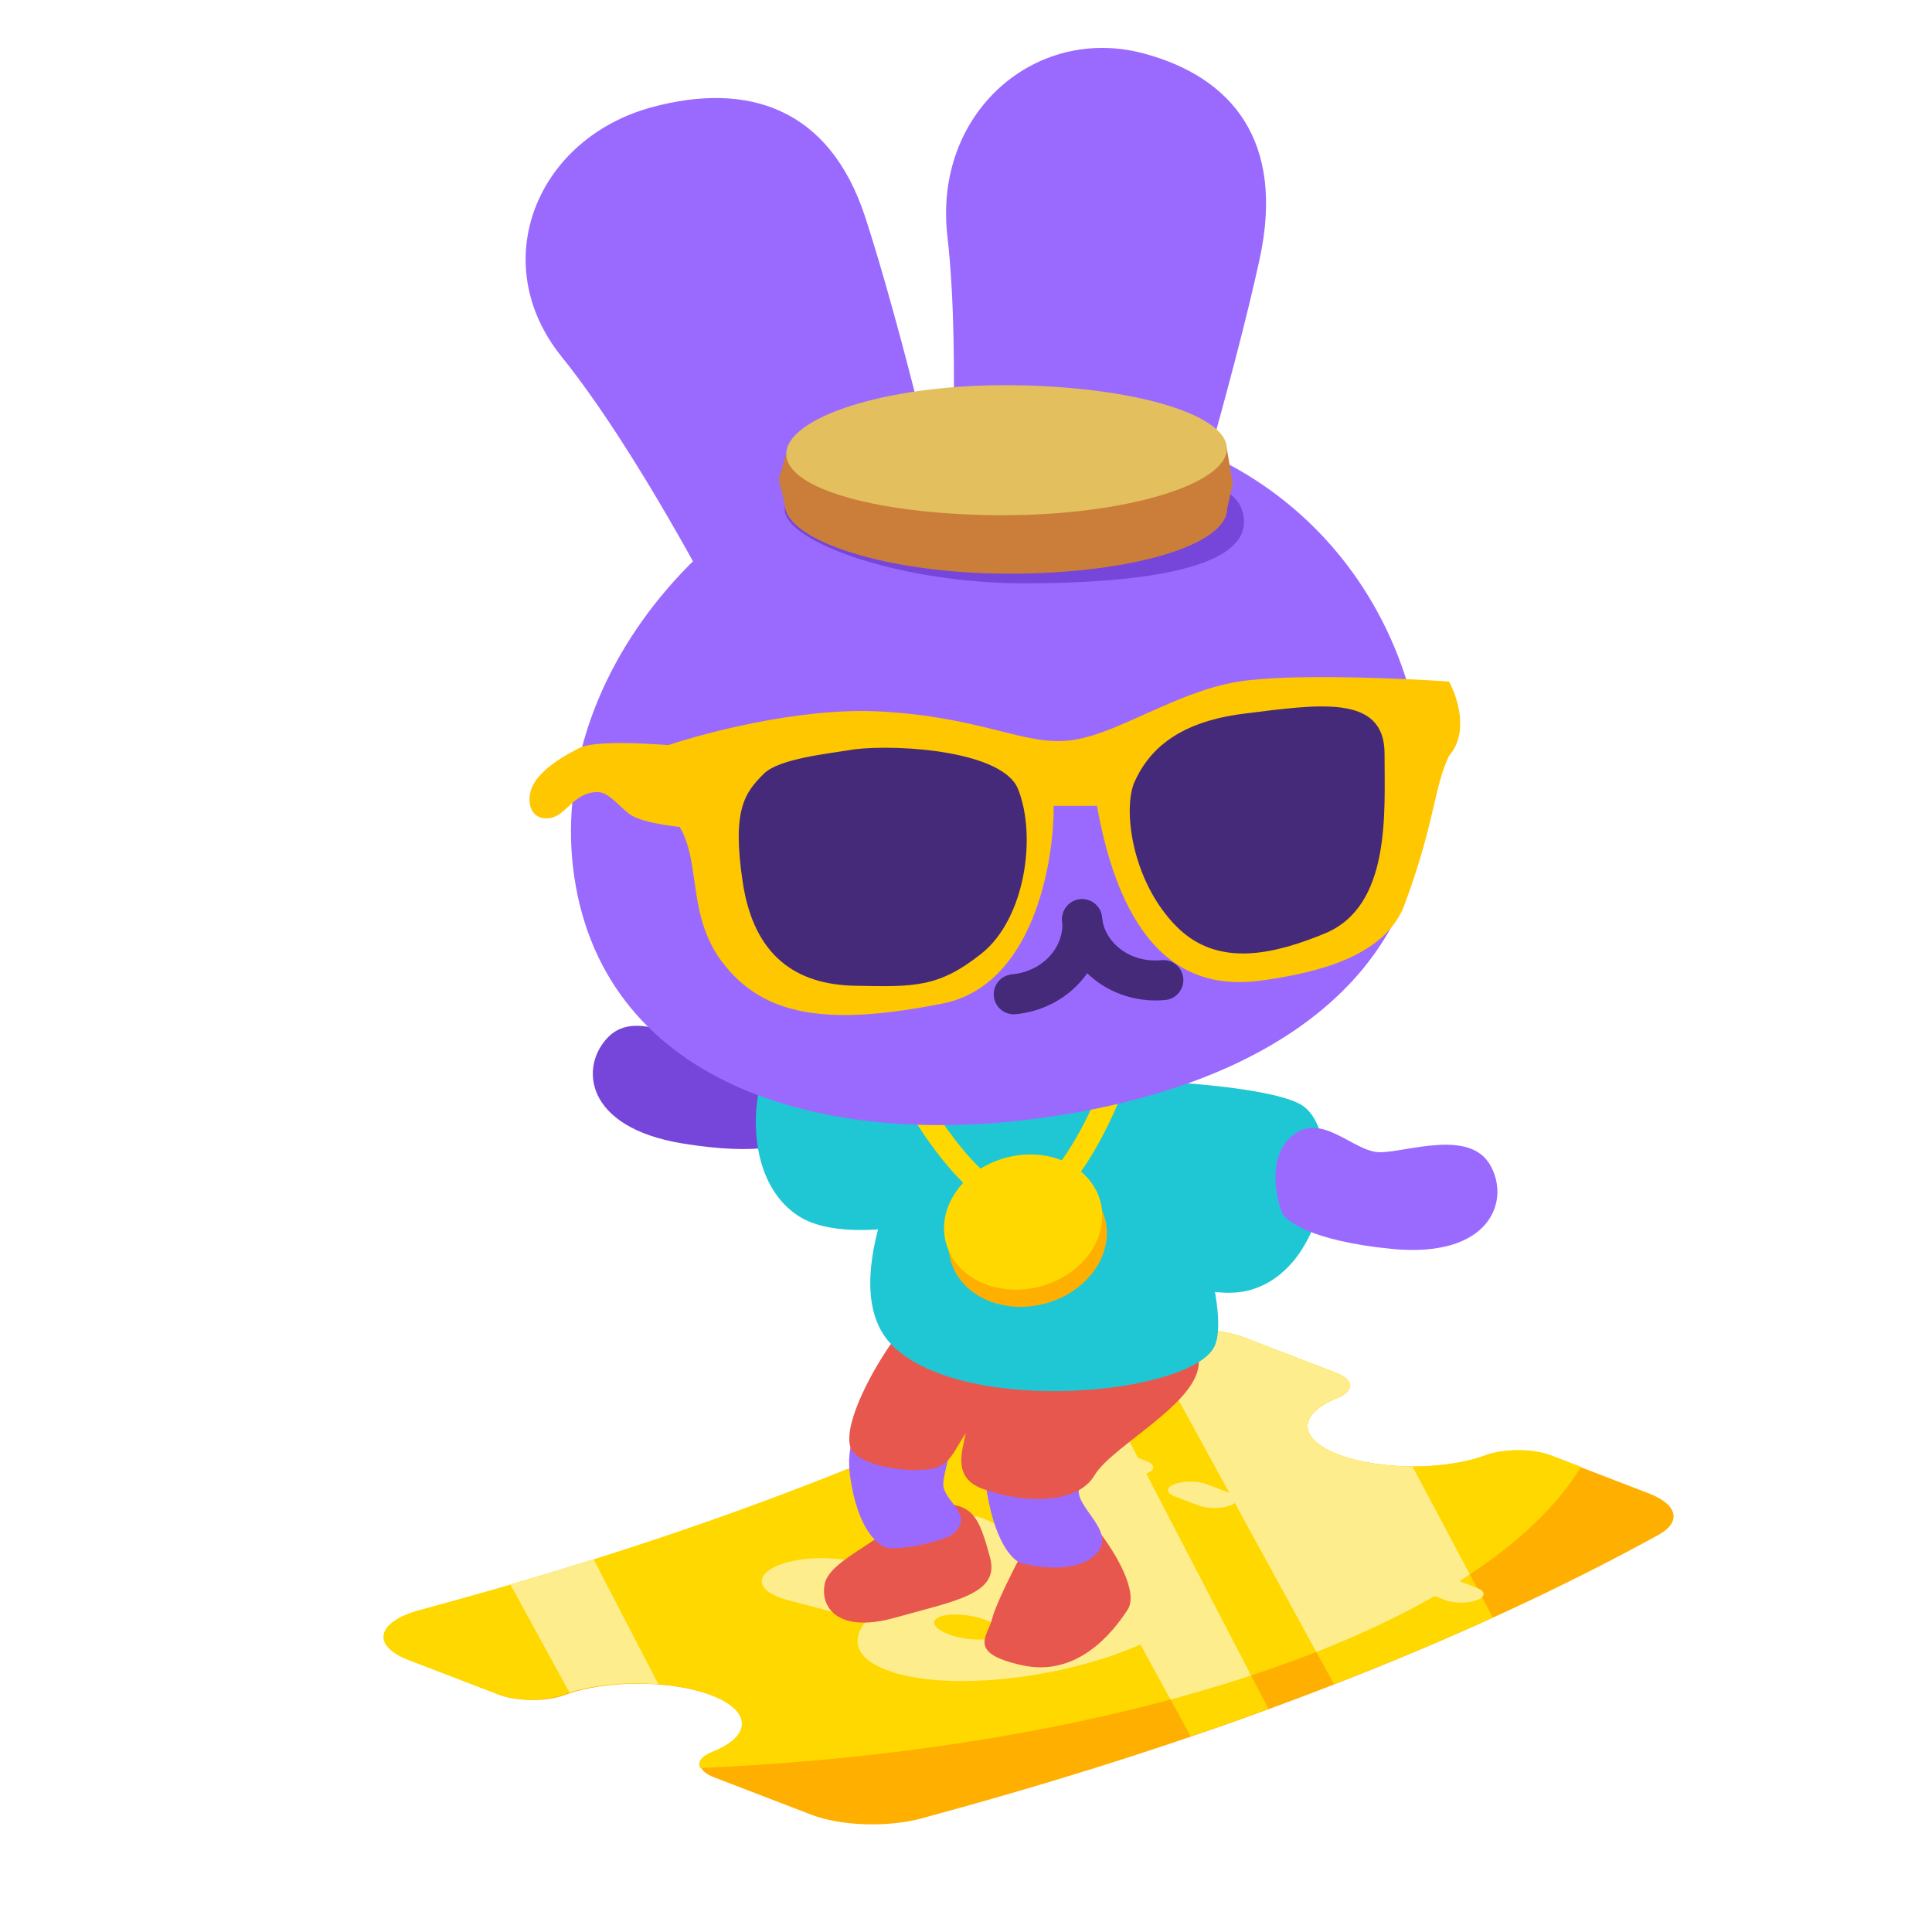
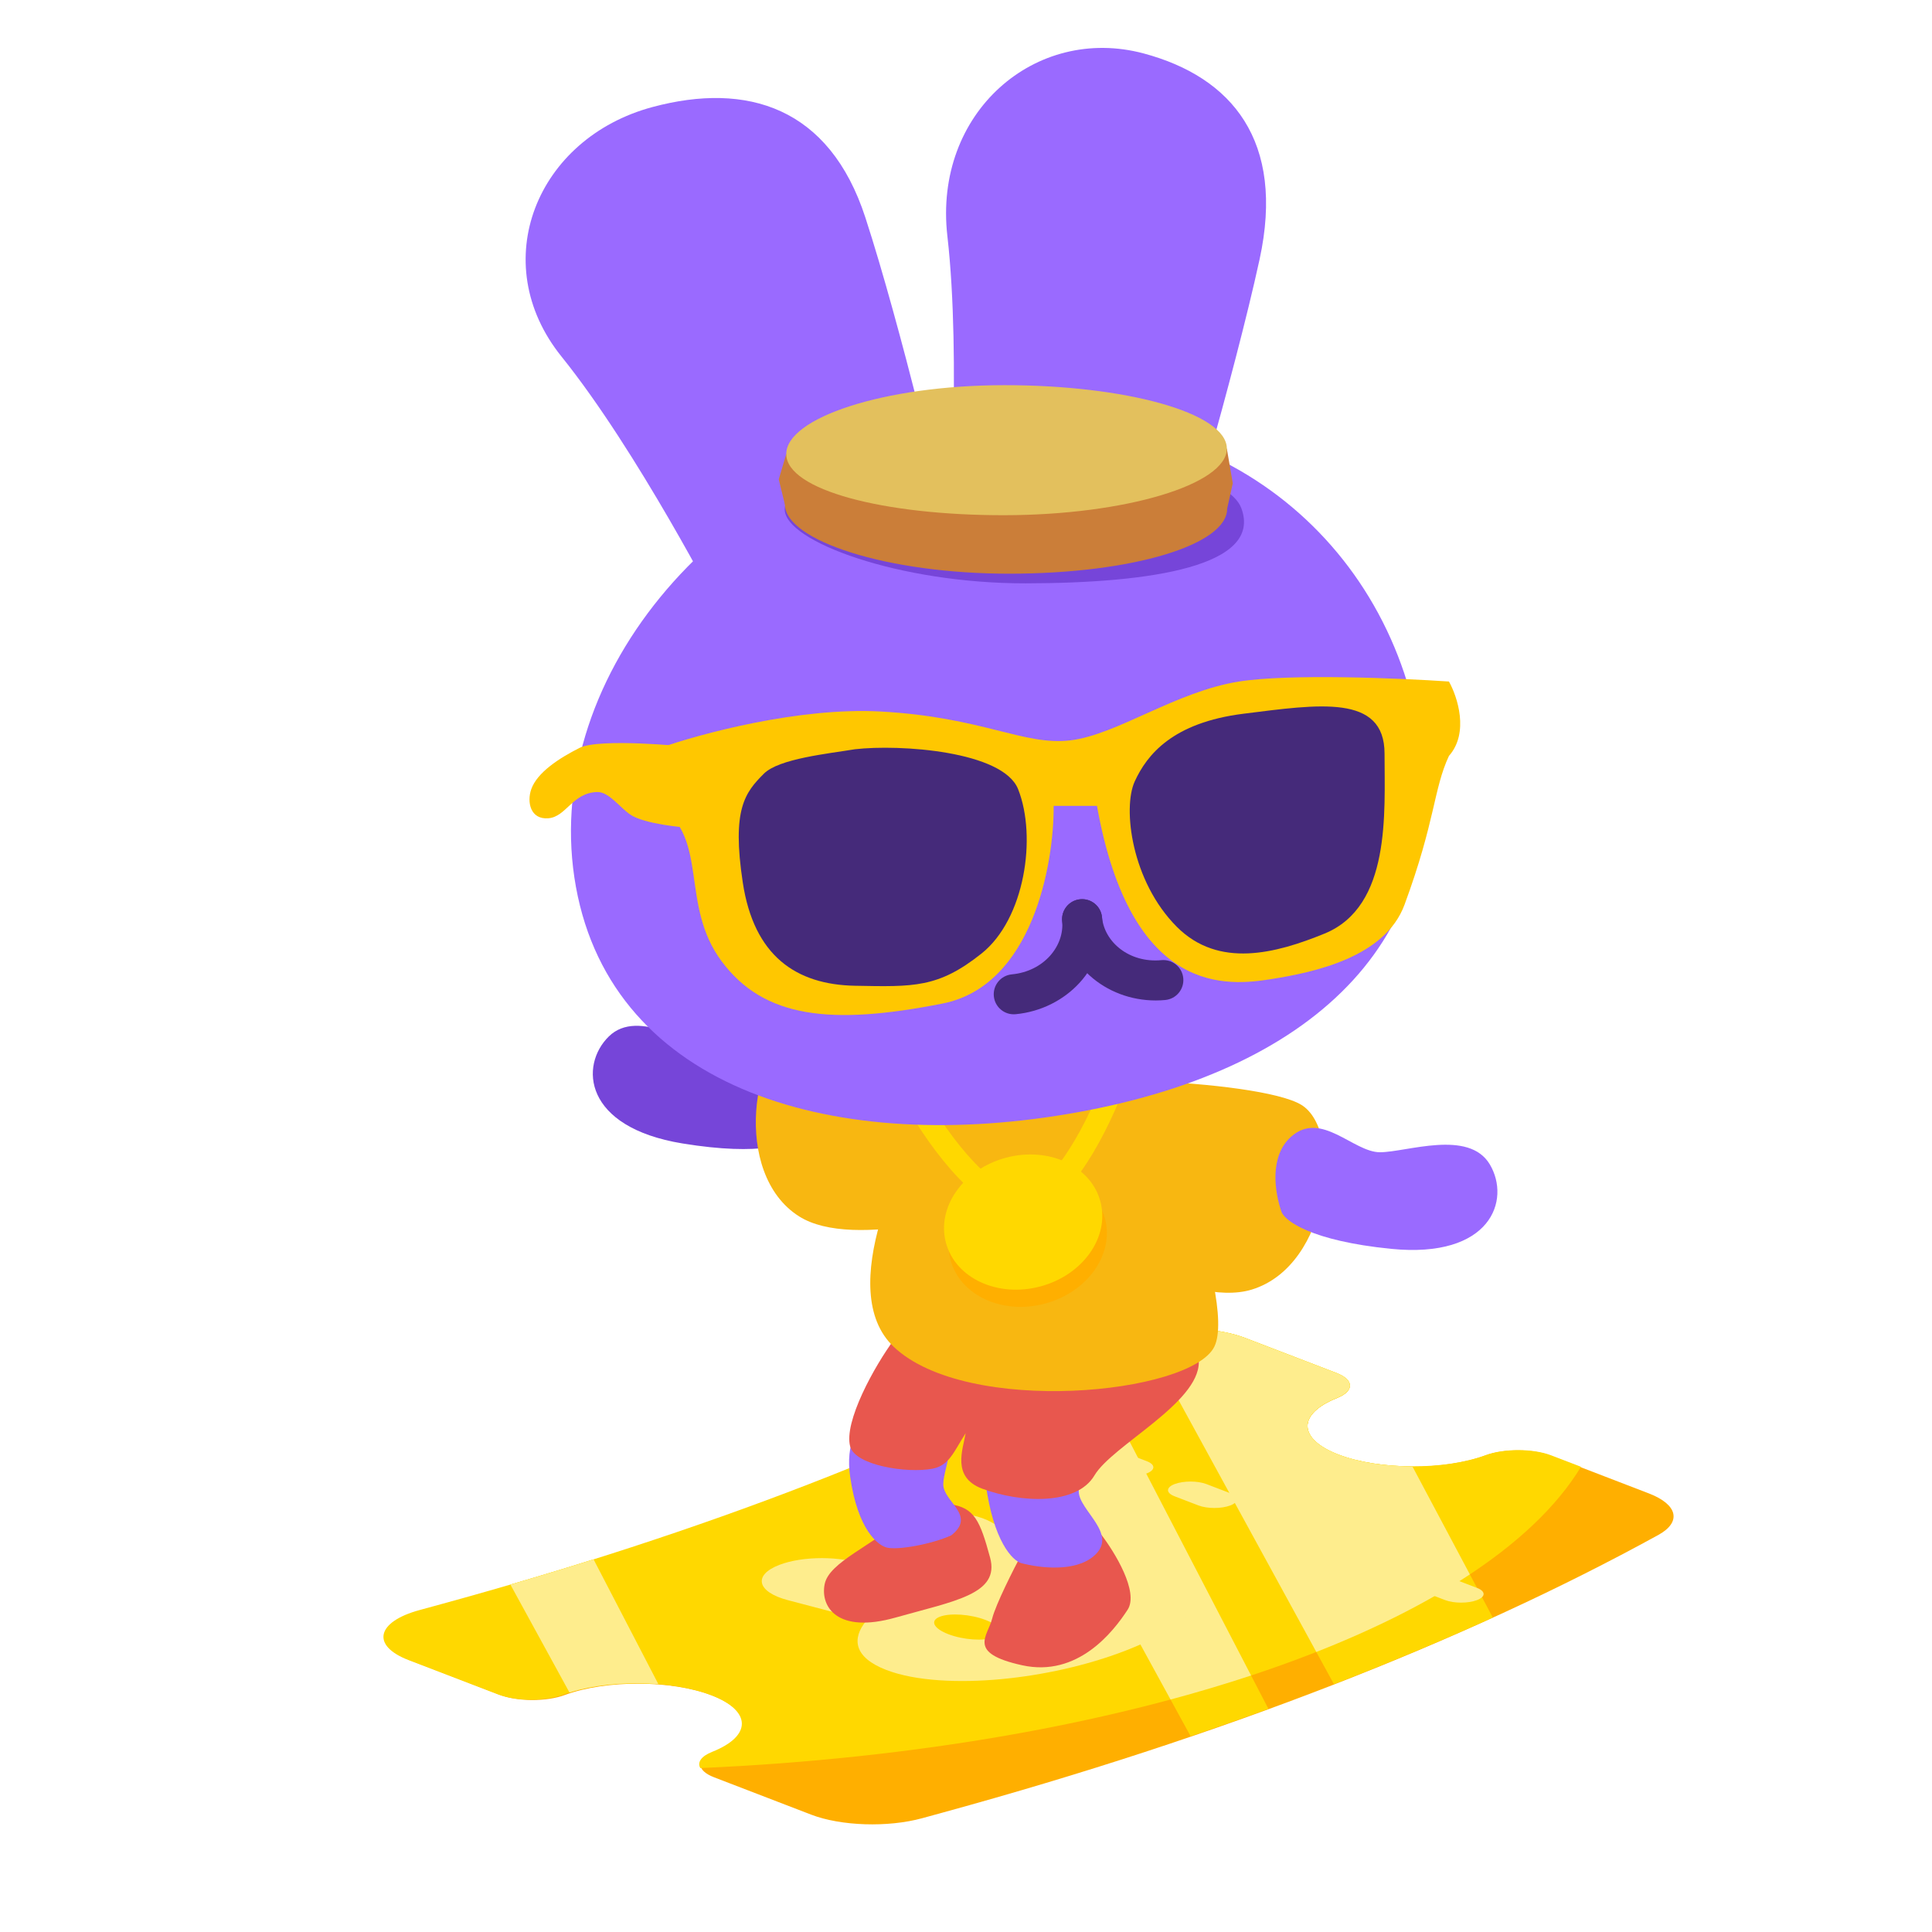
<svg xmlns="http://www.w3.org/2000/svg" width="191" height="191" fill="none" viewBox="0 0 191 191">
  <path fill="#FFAF00" d="M70.593 175.705C68.82 175.023 68.794 173.92 70.536 173.226C74.465 171.661 74.421 169.166 70.406 167.621C66.39 166.076 59.906 166.06 55.838 167.571C54.034 168.241 51.167 168.232 49.395 167.549L40.564 164.152C36.875 162.733 37.384 160.379 41.631 159.214L43.765 158.628C69.69 151.515 92.269 142.752 110.528 132.715C113.467 131.1 119.485 130.897 123.109 132.291L132.097 135.749C133.867 136.43 133.895 137.531 132.159 138.225C128.246 139.79 128.294 142.281 132.305 143.824C136.315 145.367 142.789 145.385 146.857 143.88C148.662 143.212 151.524 143.222 153.294 143.904L163.011 147.642C165.87 148.742 166.264 150.472 163.945 151.747C144.626 162.366 120.737 171.638 93.307 179.164L91.175 179.749C87.782 180.68 83.139 180.531 80.193 179.398L70.593 175.705Z" />
  <path fill="#FFD800" fill-rule="evenodd" d="M69.236 174.794C68.913 174.234 69.306 173.625 70.42 173.183C74.356 171.619 74.313 169.126 70.289 167.582C66.265 166.038 59.767 166.021 55.691 167.532C53.883 168.201 51.01 168.192 49.234 167.51L40.385 164.115C36.688 162.697 37.198 160.344 41.454 159.179L43.593 158.594C69.572 151.485 92.198 142.727 110.496 132.696C113.441 131.082 119.471 130.879 123.103 132.273L132.109 135.728C133.883 136.409 133.911 137.509 132.172 138.203C128.25 139.767 128.299 142.256 132.318 143.798C136.336 145.34 142.823 145.359 146.901 143.854C148.709 143.187 151.577 143.198 153.351 143.878L156.299 145.009C146.719 160.812 112.027 172.916 69.236 174.794Z" clip-rule="evenodd" />
  <path fill="#FFD800" fill-rule="evenodd" d="M139.632 144.969L147.581 159.912C142.57 162.187 137.331 164.385 131.875 166.501L112.908 131.819C116.05 131.072 120.294 131.195 123.103 132.273L132.109 135.728C133.884 136.409 133.911 137.509 132.172 138.203C128.25 139.767 128.299 142.256 132.318 143.798C134.339 144.574 136.984 144.964 139.632 144.969ZM99.474 138.335C102.205 137.03 104.858 135.699 107.43 134.344L125.397 168.938C122.875 169.858 120.311 170.761 117.706 171.646L99.474 138.335ZM50.459 156.654C53.242 155.843 55.983 155.012 58.682 154.162L65.089 166.498C62.063 166.253 58.808 166.528 56.298 167.323L50.459 156.654Z" clip-rule="evenodd" />
  <path fill="#FEED8D" fill-rule="evenodd" d="M145.313 155.647L139.632 144.969C137.595 144.965 135.561 144.733 133.81 144.274C133.285 144.136 132.784 143.978 132.318 143.798C128.299 142.256 128.25 139.767 132.172 138.203C133.911 137.509 133.884 136.409 132.109 135.728L123.103 132.273H123.103C121.476 131.648 119.367 131.344 117.27 131.344C115.747 131.344 114.23 131.505 112.908 131.819L130.133 163.316C135.977 161.018 141.086 158.443 145.313 155.647ZM123.685 165.641L107.43 134.344C104.858 135.699 102.205 137.03 99.474 138.335L115.721 168.019C118.479 167.277 121.137 166.483 123.685 165.641ZM65.089 166.498L58.682 154.162C55.983 155.012 53.242 155.843 50.459 156.654L56.298 167.323C56.612 167.224 56.938 167.133 57.273 167.049C59.618 166.467 62.441 166.283 65.089 166.498Z" clip-rule="evenodd" />
  <path fill="#FEED8D" fill-rule="evenodd" d="M103.142 140.53L105.109 141.284C105.978 141.618 105.978 142.158 105.109 142.492C104.24 142.825 102.831 142.825 101.962 142.492L99.995 141.737C99.126 141.404 99.126 140.863 99.995 140.53C100.864 140.196 102.273 140.196 103.142 140.53Z" clip-rule="evenodd" />
  <path fill="#FEED8D" fill-rule="evenodd" d="M111.403 143.699L113.37 144.454C114.239 144.787 114.239 145.328 113.37 145.661C112.501 145.995 111.092 145.995 110.223 145.661L108.256 144.907C107.387 144.573 107.387 144.033 108.256 143.699C109.125 143.366 110.534 143.366 111.403 143.699Z" clip-rule="evenodd" />
  <path fill="#FEED8D" fill-rule="evenodd" d="M121.63 148.831C120.761 149.164 119.352 149.164 118.483 148.831L116.123 147.925C115.254 147.592 115.254 147.051 116.123 146.718C116.992 146.384 118.401 146.384 119.27 146.718L121.63 147.623C122.499 147.957 122.499 148.497 121.63 148.831Z" clip-rule="evenodd" />
  <path fill="#FEED8D" fill-rule="evenodd" d="M129.891 152C129.022 152.334 127.613 152.334 126.744 152L124.384 151.095C123.515 150.761 123.515 150.221 124.384 149.887C125.253 149.554 126.662 149.554 127.531 149.887L129.891 150.793C130.76 151.126 130.76 151.667 129.891 152Z" clip-rule="evenodd" />
  <path fill="#FEED8D" fill-rule="evenodd" d="M135.792 153.057L137.759 153.812C138.628 154.145 138.628 154.686 137.759 155.019C136.89 155.352 135.481 155.352 134.612 155.019L132.645 154.264C131.776 153.931 131.776 153.39 132.645 153.057C133.514 152.724 134.923 152.724 135.792 153.057Z" clip-rule="evenodd" />
  <path fill="#FEED8D" fill-rule="evenodd" d="M144.052 156.226L146.019 156.981C146.888 157.315 146.888 157.855 146.019 158.189C145.15 158.522 143.741 158.522 142.872 158.189L140.905 157.434C140.036 157.101 140.036 156.56 140.905 156.226C141.774 155.893 143.183 155.893 144.052 156.226Z" clip-rule="evenodd" />
  <path fill="#FEED8D" fill-rule="evenodd" d="M88.906 153.377C86.588 152.487 86.588 151.045 88.906 150.156C91.532 149.148 95.899 149.303 97.999 150.479L103.287 153.439C107.902 152.871 112.8 152.947 116.045 154.192C118.963 155.311 119.405 156.961 118.416 158.533C117.416 160.123 114.887 161.797 111.168 163.224C107.45 164.651 103.085 165.622 98.941 166.005C94.844 166.385 90.545 166.215 87.627 165.095C84.401 163.857 84.188 161.992 85.639 160.232L77.89 158.194C74.826 157.389 74.422 155.713 77.049 154.705C79.367 153.816 83.125 153.816 85.443 154.705L90.812 156.765C91.344 156.526 91.908 156.292 92.504 156.063C93.08 155.842 93.669 155.633 94.27 155.435L88.906 153.377Z" clip-rule="evenodd" />
  <path fill="#FFD800" d="M97.425 160.149C98.9 160.715 99.273 161.489 98.26 161.877C97.246 162.266 95.229 162.123 93.755 161.557C92.281 160.992 91.907 160.218 92.921 159.829C93.934 159.44 95.951 159.583 97.425 160.149Z" />
  <path fill="#FFD800" d="M107.102 156.436C108.576 157.002 108.95 157.776 107.936 158.165C106.923 158.553 104.906 158.41 103.432 157.844C101.957 157.279 101.584 156.505 102.597 156.116C103.611 155.727 105.628 155.87 107.102 156.436Z" />
  <path fill="#E8574E" d="M111.477 159.142C112.619 157.386 110.197 153.434 108.843 151.678L101.05 153.544C100.208 155.117 98.437 158.615 98.086 160.02C97.647 161.776 95.561 163.423 101.05 164.63C106.538 165.838 110.05 161.337 111.477 159.142Z" />
  <path fill="#E8574E" d="M81.526 156.617C81.965 154.422 86.136 152.885 89.868 149.702C90.417 149.263 91.998 148.451 93.93 148.714C96.345 149.043 96.894 150.361 97.881 153.983C98.869 157.605 94.369 158.264 88.551 159.91C82.734 161.557 81.087 158.813 81.526 156.617Z" />
  <path fill="#9A6AFF" d="M93.254 146.73C93.254 148.496 96.579 149.801 94.04 151.788C92.09 152.666 88.771 153.266 87.673 152.995C86.812 152.782 84.81 151.292 84.048 145.994C83.096 139.372 88.704 138.048 92.09 139.446C95.476 140.844 93.254 144.964 93.254 146.73Z" />
  <path fill="#9A6AFF" d="M106.645 147.427C106.645 149.351 110.666 151.676 108.127 153.84C106.265 155.427 102.839 155.026 100.976 154.536C100.115 154.304 98.202 152.397 97.44 146.626C96.487 139.411 102.096 137.968 105.482 139.491C108.868 141.014 106.645 145.503 106.645 147.427Z" />
  <path fill="#E8574E" d="M84.051 143.006C83.392 140.591 86.429 135.066 88.441 132.359C98.284 131.81 118.518 128.188 118.518 134.664C118.518 138.739 109.956 142.896 108.2 145.86C106.443 148.824 100.955 148.604 97.113 147.177C94.04 146.036 95.21 143.262 95.466 141.689C94.275 143.543 93.846 144.887 92.174 145.201C89.687 145.669 84.564 144.888 84.051 143.006Z" />
-   <path fill="#1FC7D4" d="M88.332 133.127C82.536 127.595 89.063 114.064 93.052 107.99C96.967 107.149 105.675 105.466 109.187 105.466C113.578 105.466 122.36 128.407 120.054 133.127C117.749 137.847 95.576 140.042 88.332 133.127Z" />
-   <path fill="#1FC7D4" d="M123.747 127.491C117.509 129.397 105.447 122.136 100.195 118.267C99.987 115.794 99.705 110.343 100.247 108.32C100.924 105.792 124.439 106.672 128.643 109.221C132.846 111.77 131.545 125.109 123.747 127.491Z" />
+   <path fill="#F8B711" d="M88.332 133.127C82.536 127.595 89.063 114.064 93.052 107.99C96.967 107.149 105.675 105.466 109.187 105.466C113.578 105.466 122.36 128.407 120.054 133.127C117.749 137.847 95.576 140.042 88.332 133.127Z" />
+   <path fill="#F8B711" d="M123.747 127.491C117.509 129.397 105.447 122.136 100.195 118.267C99.987 115.794 99.705 110.343 100.247 108.32C100.924 105.792 124.439 106.672 128.643 109.221C132.846 111.77 131.545 125.109 123.747 127.491Z" />
  <path fill="#9A6AFF" d="M136.421 113.912C133.787 113.912 130.603 109.741 127.64 112.376C125.467 114.307 126.017 117.861 126.687 119.793C127.004 120.687 129.615 122.672 137.519 123.462C147.398 124.45 149.374 118.632 147.288 115.12C145.202 111.607 139.055 113.912 136.421 113.912Z" />
  <path fill="#7645D9" d="M71.006 104.103C73.551 104.785 77.705 101.58 79.886 104.892C81.485 107.32 80.034 110.611 78.886 112.304C78.348 113.085 75.313 114.326 67.474 113.044C57.676 111.441 57.273 105.31 60.197 102.457C63.121 99.604 68.462 103.422 71.006 104.103Z" />
-   <path fill="#1FC7D4" d="M79 120.253C84.379 123.656 97.534 119.823 103.44 117.482C104.258 115.183 105.894 110.07 105.894 108.007C105.894 105.429 83.589 100.273 79 101.627C74.411 102.98 72.276 115.999 79 120.253Z" />
+   <path fill="#F8B711" d="M79 120.253C84.379 123.656 97.534 119.823 103.44 117.482C104.258 115.183 105.894 110.07 105.894 108.007C105.894 105.429 83.589 100.273 79 101.627C74.411 102.98 72.276 115.999 79 120.253Z" />
  <path stroke="#FFD800" stroke-width="2.195" d="M90.62 108.931C92.742 112.7 97.952 119.952 101.816 118.81C105.68 117.669 109.28 109.7 110.597 105.858" />
  <ellipse cx="101.604" cy="122.513" fill="#FFAF00" rx="7.903" ry="6.586" transform="rotate(-15 101.604 122.513)" />
  <ellipse cx="101.15" cy="120.816" fill="#FFD800" rx="7.903" ry="6.586" transform="rotate(-15 101.15 120.816)" />
  <path fill="#9A6AFF" d="M55.511 35.25C48.011 25.932 53.063 13.647 64.515 10.579C73.846 8.079 81.992 10.582 85.546 21.489C89.1 32.396 93.403 50.813 93.403 50.813C95.008 56.804 90.995 63.085 84.438 64.842C79.279 66.224 73.895 64.404 71.116 60.337C71.116 60.337 63.012 44.568 55.511 35.25Z" />
  <path fill="#9A6AFF" d="M93.659 23.337C92.259 11.128 102.382 2.421 113.073 5.285C121.784 7.619 127.071 13.931 124.524 25.639C121.977 37.346 116.315 56.273 116.315 56.273C114.638 62.532 108.317 66.276 102.196 64.636C97.379 63.346 93.966 59.022 93.751 53.939C93.751 53.939 95.059 35.546 93.659 23.337Z" />
  <path fill="#9A6AFF" d="M140.235 72.049C143.887 92.143 130.533 105.597 106.611 109.946C82.689 114.294 60.591 107.777 56.938 87.683C53.285 67.589 70.374 46.546 94.296 42.197C118.217 37.849 136.582 51.956 140.235 72.049Z" />
  <path fill="#452A7A" fill-rule="evenodd" d="M106.79 88.902C107.878 88.799 108.844 89.597 108.947 90.685C109.419 95.658 105.399 99.792 100.407 100.266C99.32 100.369 98.354 99.571 98.251 98.483C98.147 97.395 98.946 96.43 100.034 96.326C103.211 96.025 105.24 93.511 105.007 91.059C104.904 89.971 105.702 89.005 106.79 88.902Z" clip-rule="evenodd" />
  <path fill="#452A7A" fill-rule="evenodd" d="M106.79 88.902C107.878 88.798 108.844 89.597 108.947 90.684C109.18 93.137 111.646 95.224 114.823 94.922C115.911 94.819 116.877 95.617 116.98 96.705C117.083 97.793 116.285 98.759 115.197 98.862C110.206 99.336 105.479 96.032 105.007 91.058C104.904 89.971 105.702 89.005 106.79 88.902Z" clip-rule="evenodd" />
  <path fill="#452A7A" d="M93.969 83.327C96.069 88.573 94.525 91.499 91.639 92.654C88.753 93.809 85.617 92.756 83.517 87.51C81.418 82.264 82.961 79.338 85.847 78.183C88.734 77.028 91.87 78.081 93.969 83.327Z" />
  <path fill="#452A7A" d="M124.368 78.058C125.595 83.573 123.6 86.213 120.566 86.888C117.531 87.563 114.606 86.019 113.378 80.503C112.151 74.987 114.146 72.348 117.18 71.672C120.215 70.997 123.14 72.542 124.368 78.058Z" />
  <path fill="#7645D9" d="M122.724 50.253C124.827 55.946 113.882 57.655 101.392 57.67C88.903 57.685 77.584 53.526 77.58 50.364C77.577 47.203 87.883 45.026 100.373 45.011C112.863 44.996 121.556 47.091 122.724 50.253Z" />
  <path fill="#CB7E39" d="M121.317 50.298C121.321 53.848 112.019 56.702 99.838 56.717C87.657 56.731 77.599 53.419 77.595 49.869C77.591 46.319 87.642 43.875 99.823 43.861C112.004 43.846 121.313 46.748 121.317 50.298Z" />
  <path fill="#CB7E39" d="M121.287 44.352L77.731 44.885L76.987 47.386L77.594 49.869L121.316 50.298L121.876 47.779L121.287 44.352Z" />
  <path fill="#E3C05D" d="M121.288 44.351C121.292 47.901 111.225 50.92 99.281 50.934C87.336 50.949 77.735 48.435 77.731 44.885C77.727 41.335 87.321 38.093 99.265 38.079C111.21 38.065 121.283 40.801 121.288 44.351Z" />
  <path fill="#FFC700" d="M87.043 70.34C78.964 69.901 69.114 72.572 65.199 73.963C64.321 75.719 64.833 78.5 65.199 79.67C70.139 82.963 67.175 89.44 71.346 95.038C75.517 100.636 82.103 101.404 93.19 99.209C102.059 97.453 104.203 85.451 104.167 79.67H108.448C111.85 98.66 121.51 97.453 125.681 96.794C129.852 96.136 136.929 94.661 138.853 89.44C141.927 81.097 141.707 78.024 143.244 74.731C145.264 72.448 144.085 68.877 143.244 67.376C138.414 67.047 127.503 66.586 122.498 67.376C116.241 68.364 110.423 72.645 105.813 73.194C101.203 73.743 97.142 70.889 87.043 70.34Z" />
  <path fill="#FFC700" d="M57.276 73.945C59.257 72.942 67.789 73.808 67.789 73.808L67.77 81.807C67.77 81.807 63.732 81.498 62.314 80.533C61.244 79.805 60.188 78.266 59.033 78.301C56.579 78.376 55.995 80.747 54.214 80.895C52.432 81.042 52.073 79.285 52.522 78.02C53.113 76.352 55.295 74.948 57.276 73.945Z" />
  <path fill="#452A7A" d="M136.878 74.511C136.878 68.584 130.356 69.632 122.937 70.56C115.912 71.438 113.387 74.621 112.18 77.255C110.972 79.89 111.85 87.135 116.351 91.635C120.476 95.76 126.12 94.269 130.95 92.294C137.53 89.602 136.878 80.369 136.878 74.511Z" />
  <path fill="#452A7A" d="M100.654 78.024C99.161 74.248 88.946 73.56 84.519 74.072C81.884 74.511 77.01 74.994 75.517 76.487C73.651 78.353 72.334 80 73.432 87.244C74.533 94.509 78.701 97.343 84.519 97.453C90.336 97.562 92.751 97.675 97.032 94.269C101.313 90.864 102.52 82.744 100.654 78.024Z" />
</svg>
